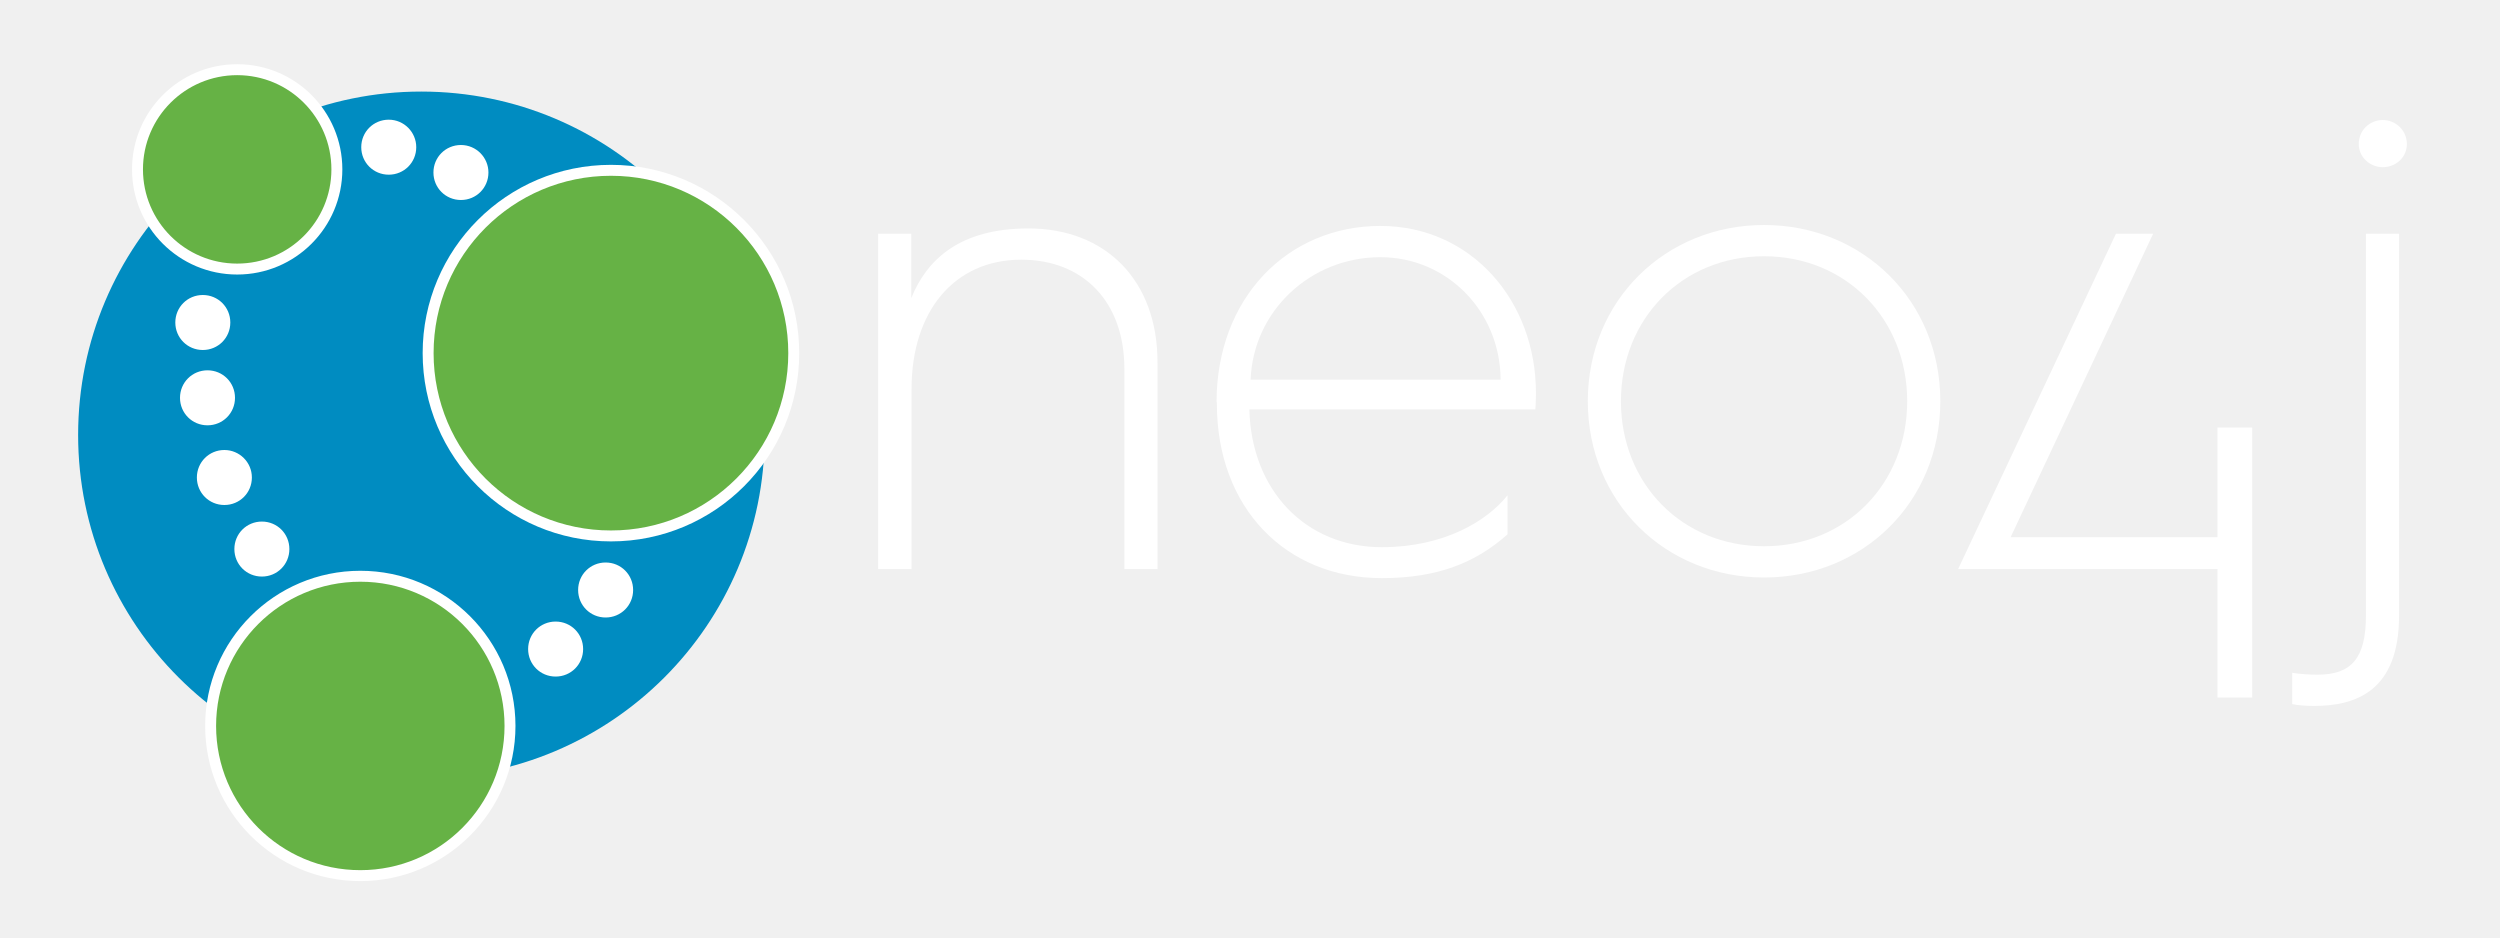
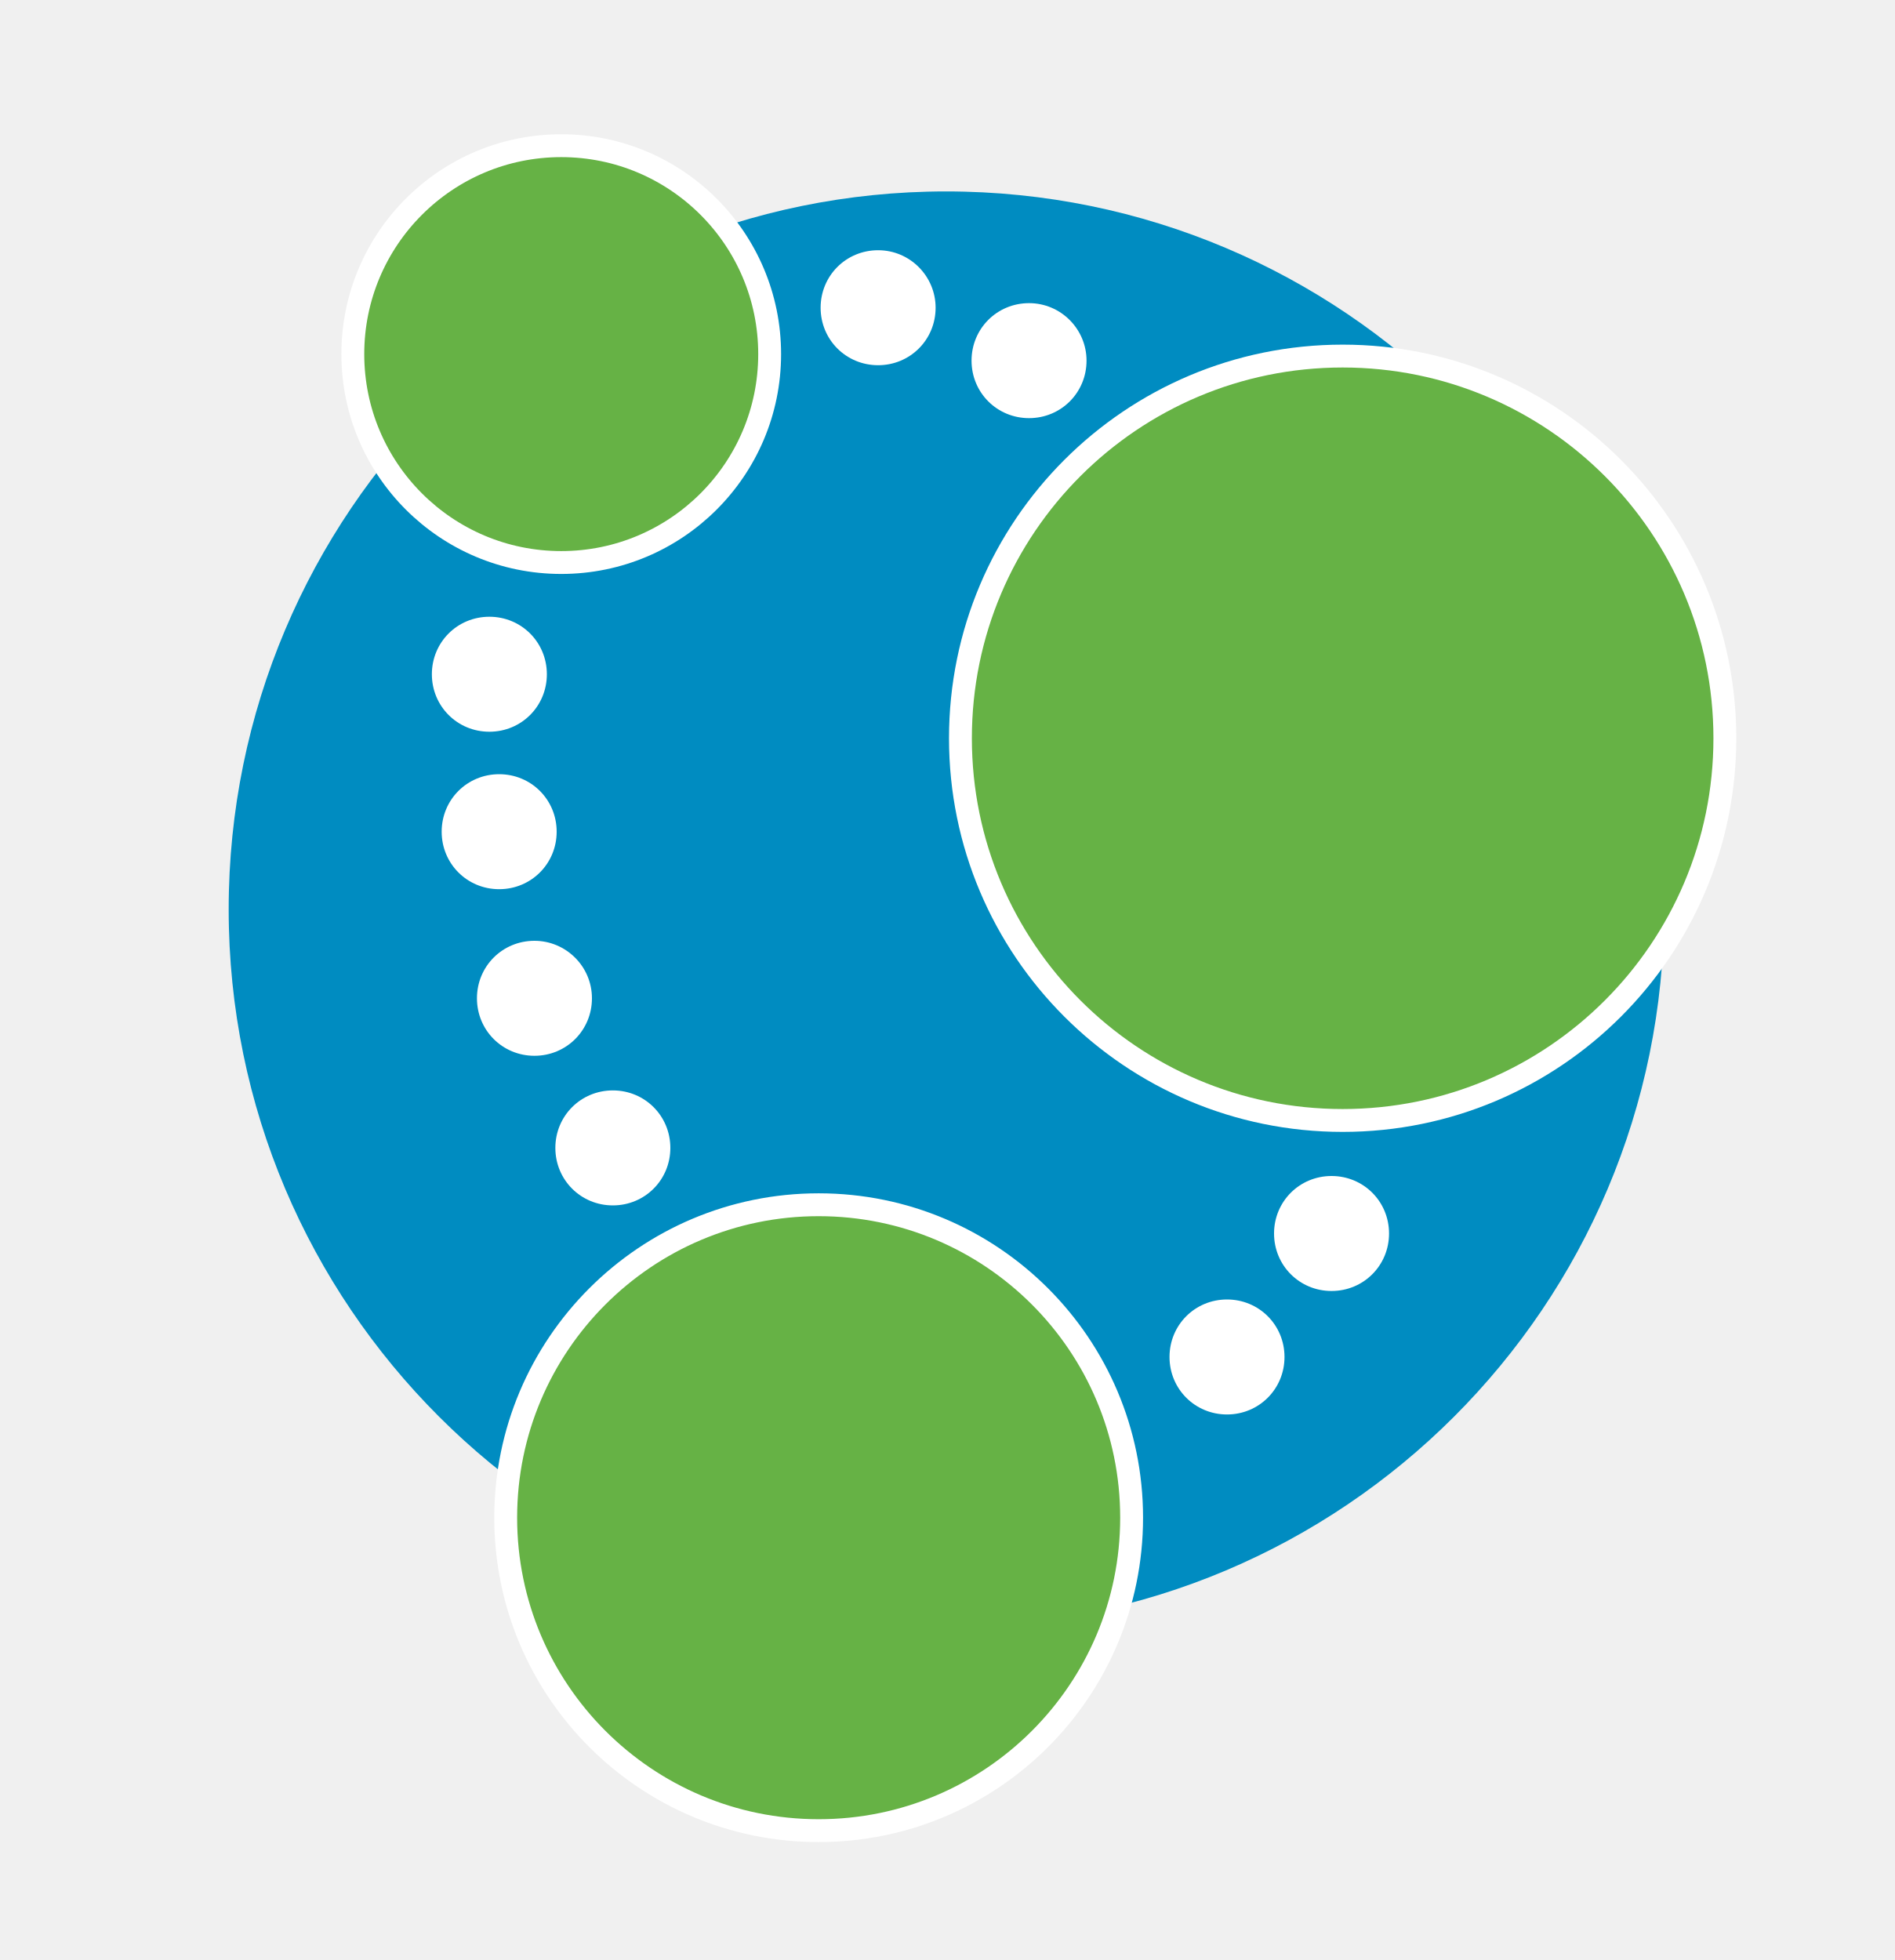
- <svg xmlns="http://www.w3.org/2000/svg" version="1.1" id="Neo4j" x="0px" y="0px" viewBox="0 0 800 300" enable-background="new 0 0 800 300" xml:space="preserve">
+ <svg xmlns="http://www.w3.org/2000/svg" version="1.1" id="Neo4j" x="0px" y="0px" viewBox="-10 0 290 300" enable-background="new -10 0 290 300" xml:space="preserve">
  <g>
    <path fill="#008CC1" d="M244.7,139.2c0,60.7-49.2,109.8-109.8,109.8C74.2,249,25,199.8,25,139.2C25,78.5,74.2,29.3,134.8,29.3   C195.5,29.3,244.7,78.5,244.7,139.2" />
    <path fill="#FFFFFF" d="M73.7,103.2c0,4.9-3.9,8.8-8.8,8.8c-4.9,0-8.8-3.9-8.8-8.8c0-4.9,3.9-8.8,8.8-8.8   C69.8,94.4,73.7,98.3,73.7,103.2" />
    <path fill="#FFFFFF" d="M75.2,127.3c0,4.9-3.9,8.8-8.8,8.8c-4.9,0-8.8-3.9-8.8-8.8c0-4.9,3.9-8.8,8.8-8.8   C71.3,118.5,75.2,122.4,75.2,127.3" />
    <path fill="#FFFFFF" d="M80.6,152.8c0,4.9-3.9,8.8-8.8,8.8c-4.9,0-8.8-3.9-8.8-8.8c0-4.9,3.9-8.8,8.8-8.8   C76.6,144,80.6,147.9,80.6,152.8" />
    <path fill="#FFFFFF" d="M92.6,175.7c0,4.9-3.9,8.8-8.8,8.8c-4.9,0-8.8-3.9-8.8-8.8c0-4.9,3.9-8.8,8.8-8.8   C88.7,166.9,92.6,170.8,92.6,175.7" />
    <path fill="#FFFFFF" d="M186.6,207.7c0,4.9-3.9,8.8-8.8,8.8c-4.9,0-8.8-3.9-8.8-8.8c0-4.9,3.9-8.8,8.8-8.8   C182.7,198.9,186.6,202.8,186.6,207.7" />
    <path fill="#FFFFFF" d="M202.6,188.8c0,4.9-3.9,8.8-8.8,8.8c-4.9,0-8.8-3.9-8.8-8.8c0-4.9,3.9-8.8,8.8-8.8   C198.7,180,202.6,183.9,202.6,188.8" />
    <path fill="#FFFFFF" d="M156.3,55.2c0,4.9-3.9,8.8-8.8,8.8c-4.9,0-8.8-3.9-8.8-8.8c0-4.9,3.9-8.8,8.8-8.8   C152.4,46.4,156.3,50.4,156.3,55.2" />
    <path fill="#FFFFFF" d="M133.2,47.1c0,4.9-3.9,8.8-8.8,8.8c-4.9,0-8.8-3.9-8.8-8.8c0-4.9,3.9-8.8,8.8-8.8   C129.3,38.3,133.2,42.3,133.2,47.1" />
    <circle fill="#66B245" stroke="#FFFFFF" stroke-width="3.5" stroke-miterlimit="10" cx="195.5" cy="113" r="58.5" />
    <circle fill="#66B245" stroke="#FFFFFF" stroke-width="3.5" stroke-miterlimit="10" cx="115.3" cy="232.3" r="47.9" />
    <circle fill="#66B245" stroke="#FFFFFF" stroke-width="3.5" stroke-miterlimit="10" cx="75.9" cy="54.2" r="31.9" />
  </g>
-   <g>
-     <path fill="#FFFFFF" d="M281,74.8h10.6v20.6c5.1-12.6,15.8-22.3,37.5-22.3c24.7,0,41.3,16.6,41.3,42.8v66.2h-10.6V118   c0-21.5-13.2-34.9-33-34.9c-21.5,0-35.1,16.6-35.1,41.3v57.7H281V74.8z" />
-     <path fill="#FFFFFF" d="M389.3,128.7c0-33.4,22.8-56.4,52.4-56.4c29.2,0,49.8,24.1,49.8,53.4c0,0,0,3.2-0.2,5.3h-91.5   c0.6,25.8,17.9,44.1,42.4,44.1c20,0,33.8-8.5,40.2-16.6V171c-10,8.9-22.1,14-40.2,14c-30.9,0-52.8-22.6-52.8-55.8V128.7z    M480.2,121.4C480,99.5,463,82.3,441.7,82.3c-22.3,0-40.7,17.2-41.5,39.2H480.2z" />
-     <path fill="#FFFFFF" d="M564.5,72c31.5,0,56.4,24.1,56.4,56.4c0,32.4-24.9,56.4-56.4,56.4c-31.5,0-56.4-24.1-56.4-56.4   C508.1,96.1,533,72,564.5,72z M564.5,174.8c26.2,0,45.8-20,45.8-46.4S590.7,82,564.5,82c-26.2,0-45.8,20-45.8,46.4   S538.3,174.8,564.5,174.8z" />
-     <path fill="#FFFFFF" d="M677.1,74.8H689l-45.6,97.1h66.2v-35.1h11.1v86.4h-11.1v-41.1h-83L677.1,74.8z" />
-     <path fill="#FFFFFF" d="M757.1,74.8h10.6V197c0,24.1-13.8,28.9-27.2,28.9c-2.6,0-5.3-0.2-7-0.6v-10c2.6,0.4,5.5,0.6,8.1,0.6   c10.9,0,15.5-5.3,15.5-18.9V74.8z M754.8,46.1c0-4.5,3.6-7.7,7.7-7.7c4,0,7.7,3.2,7.7,7.7c0,4.3-3.6,7.4-7.7,7.4   C758.4,53.5,754.8,50.3,754.8,46.1z" />
-   </g>
</svg>
